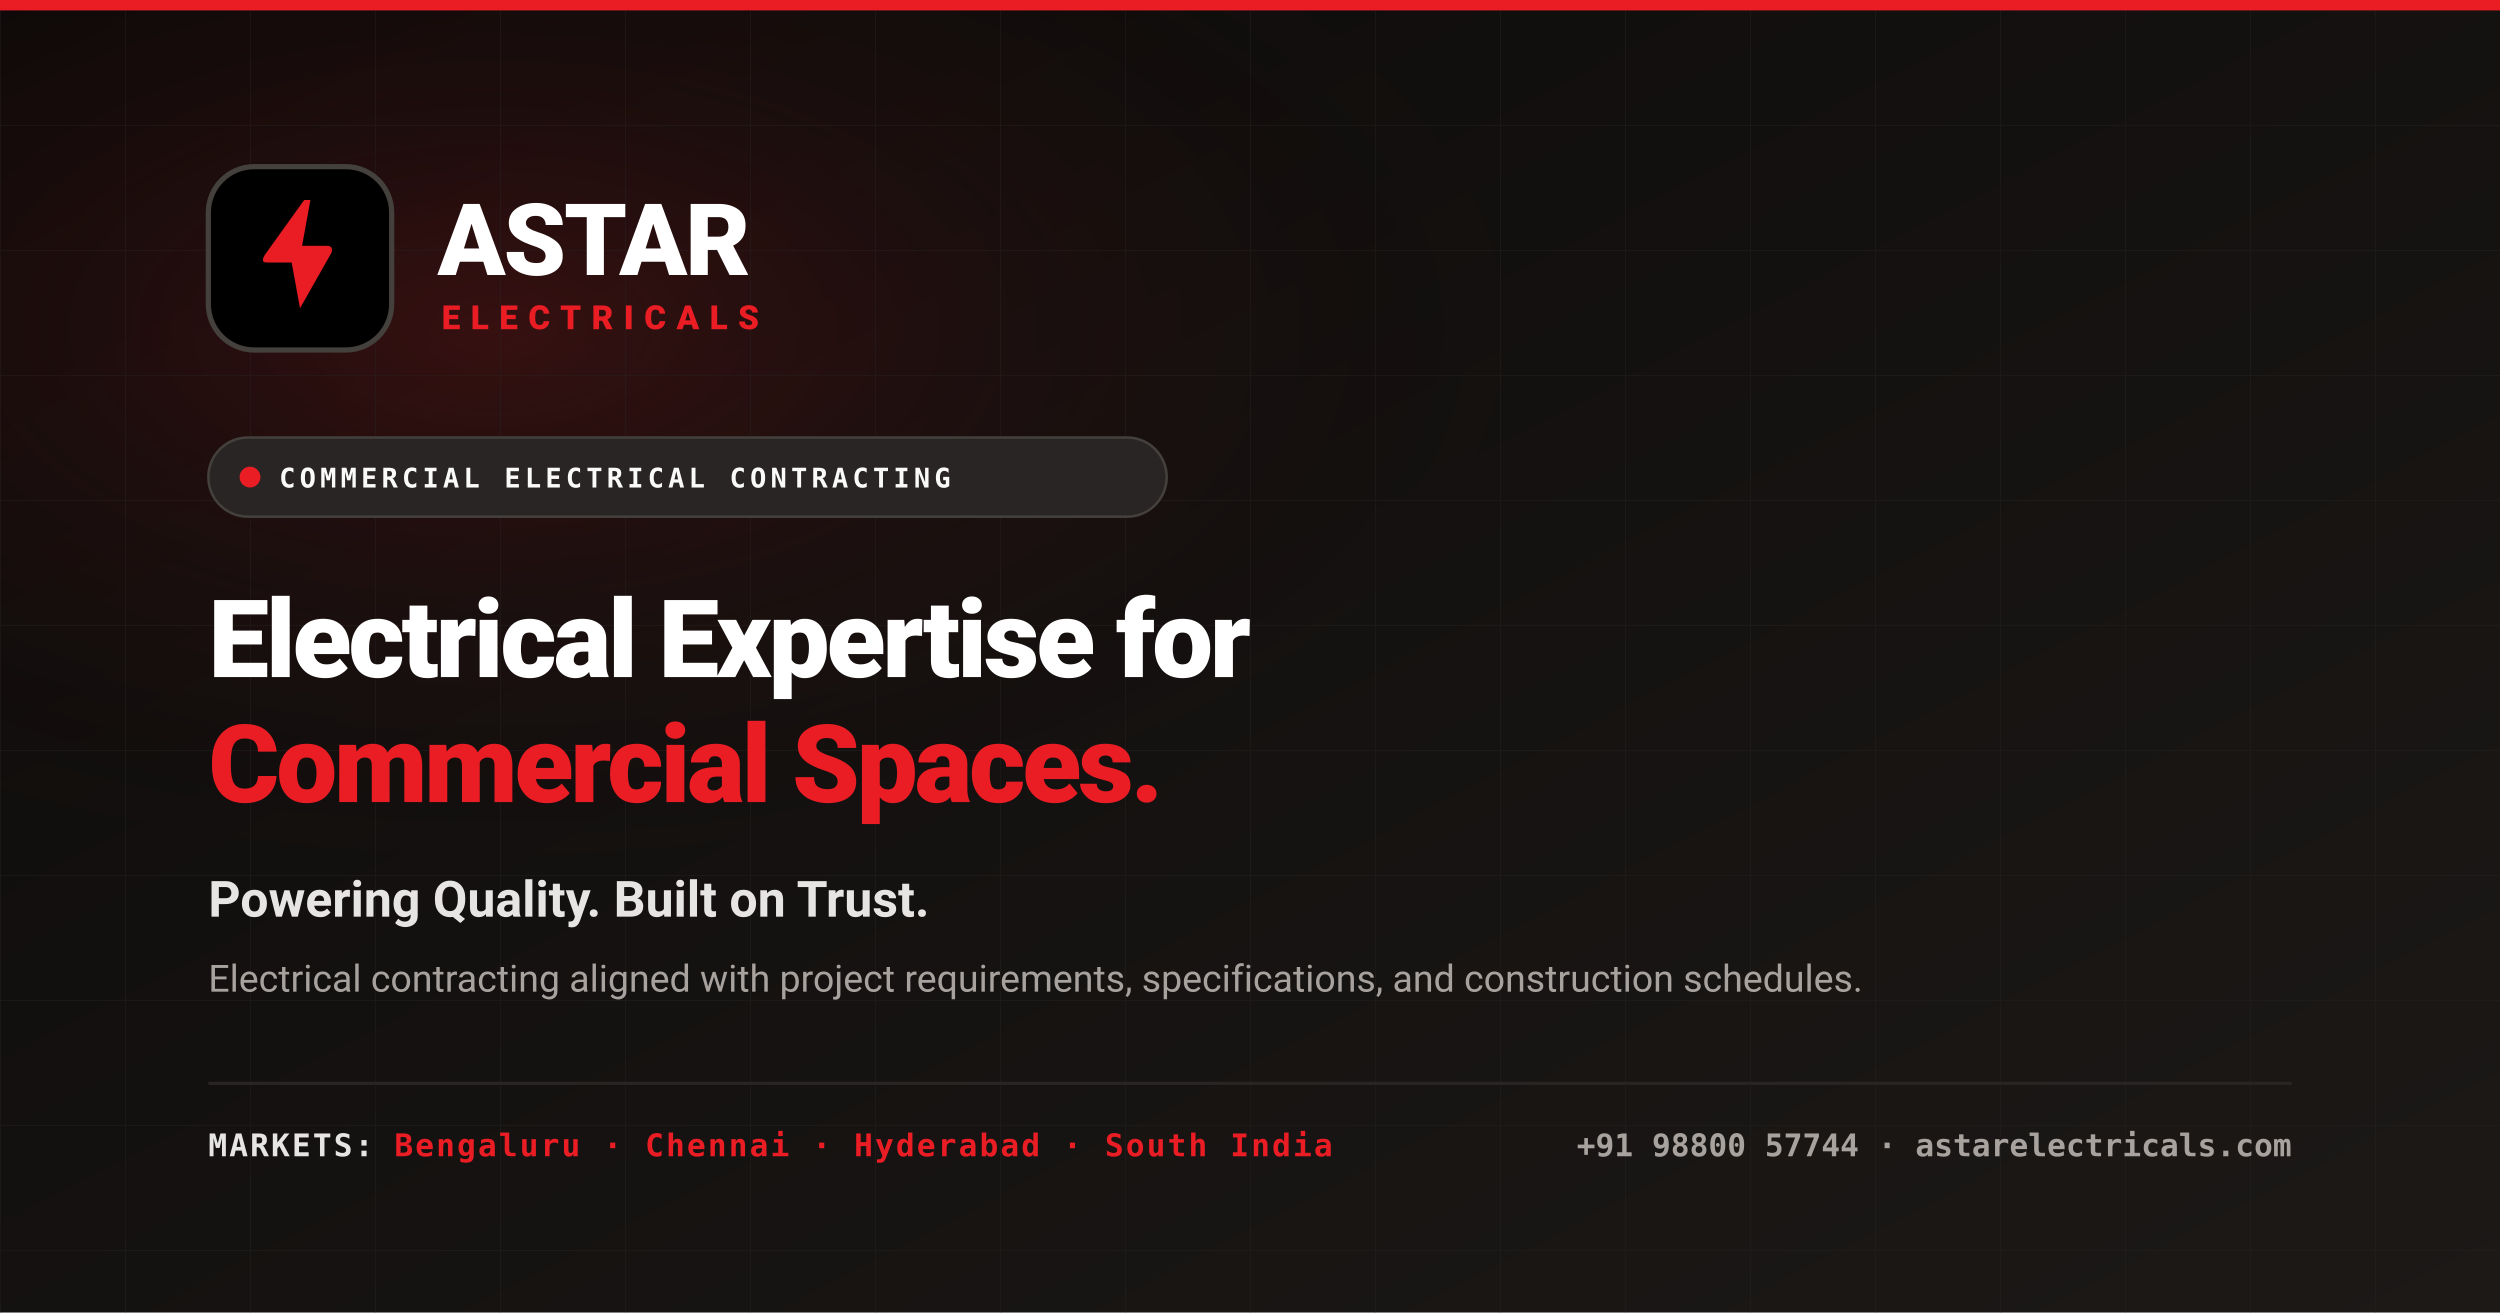
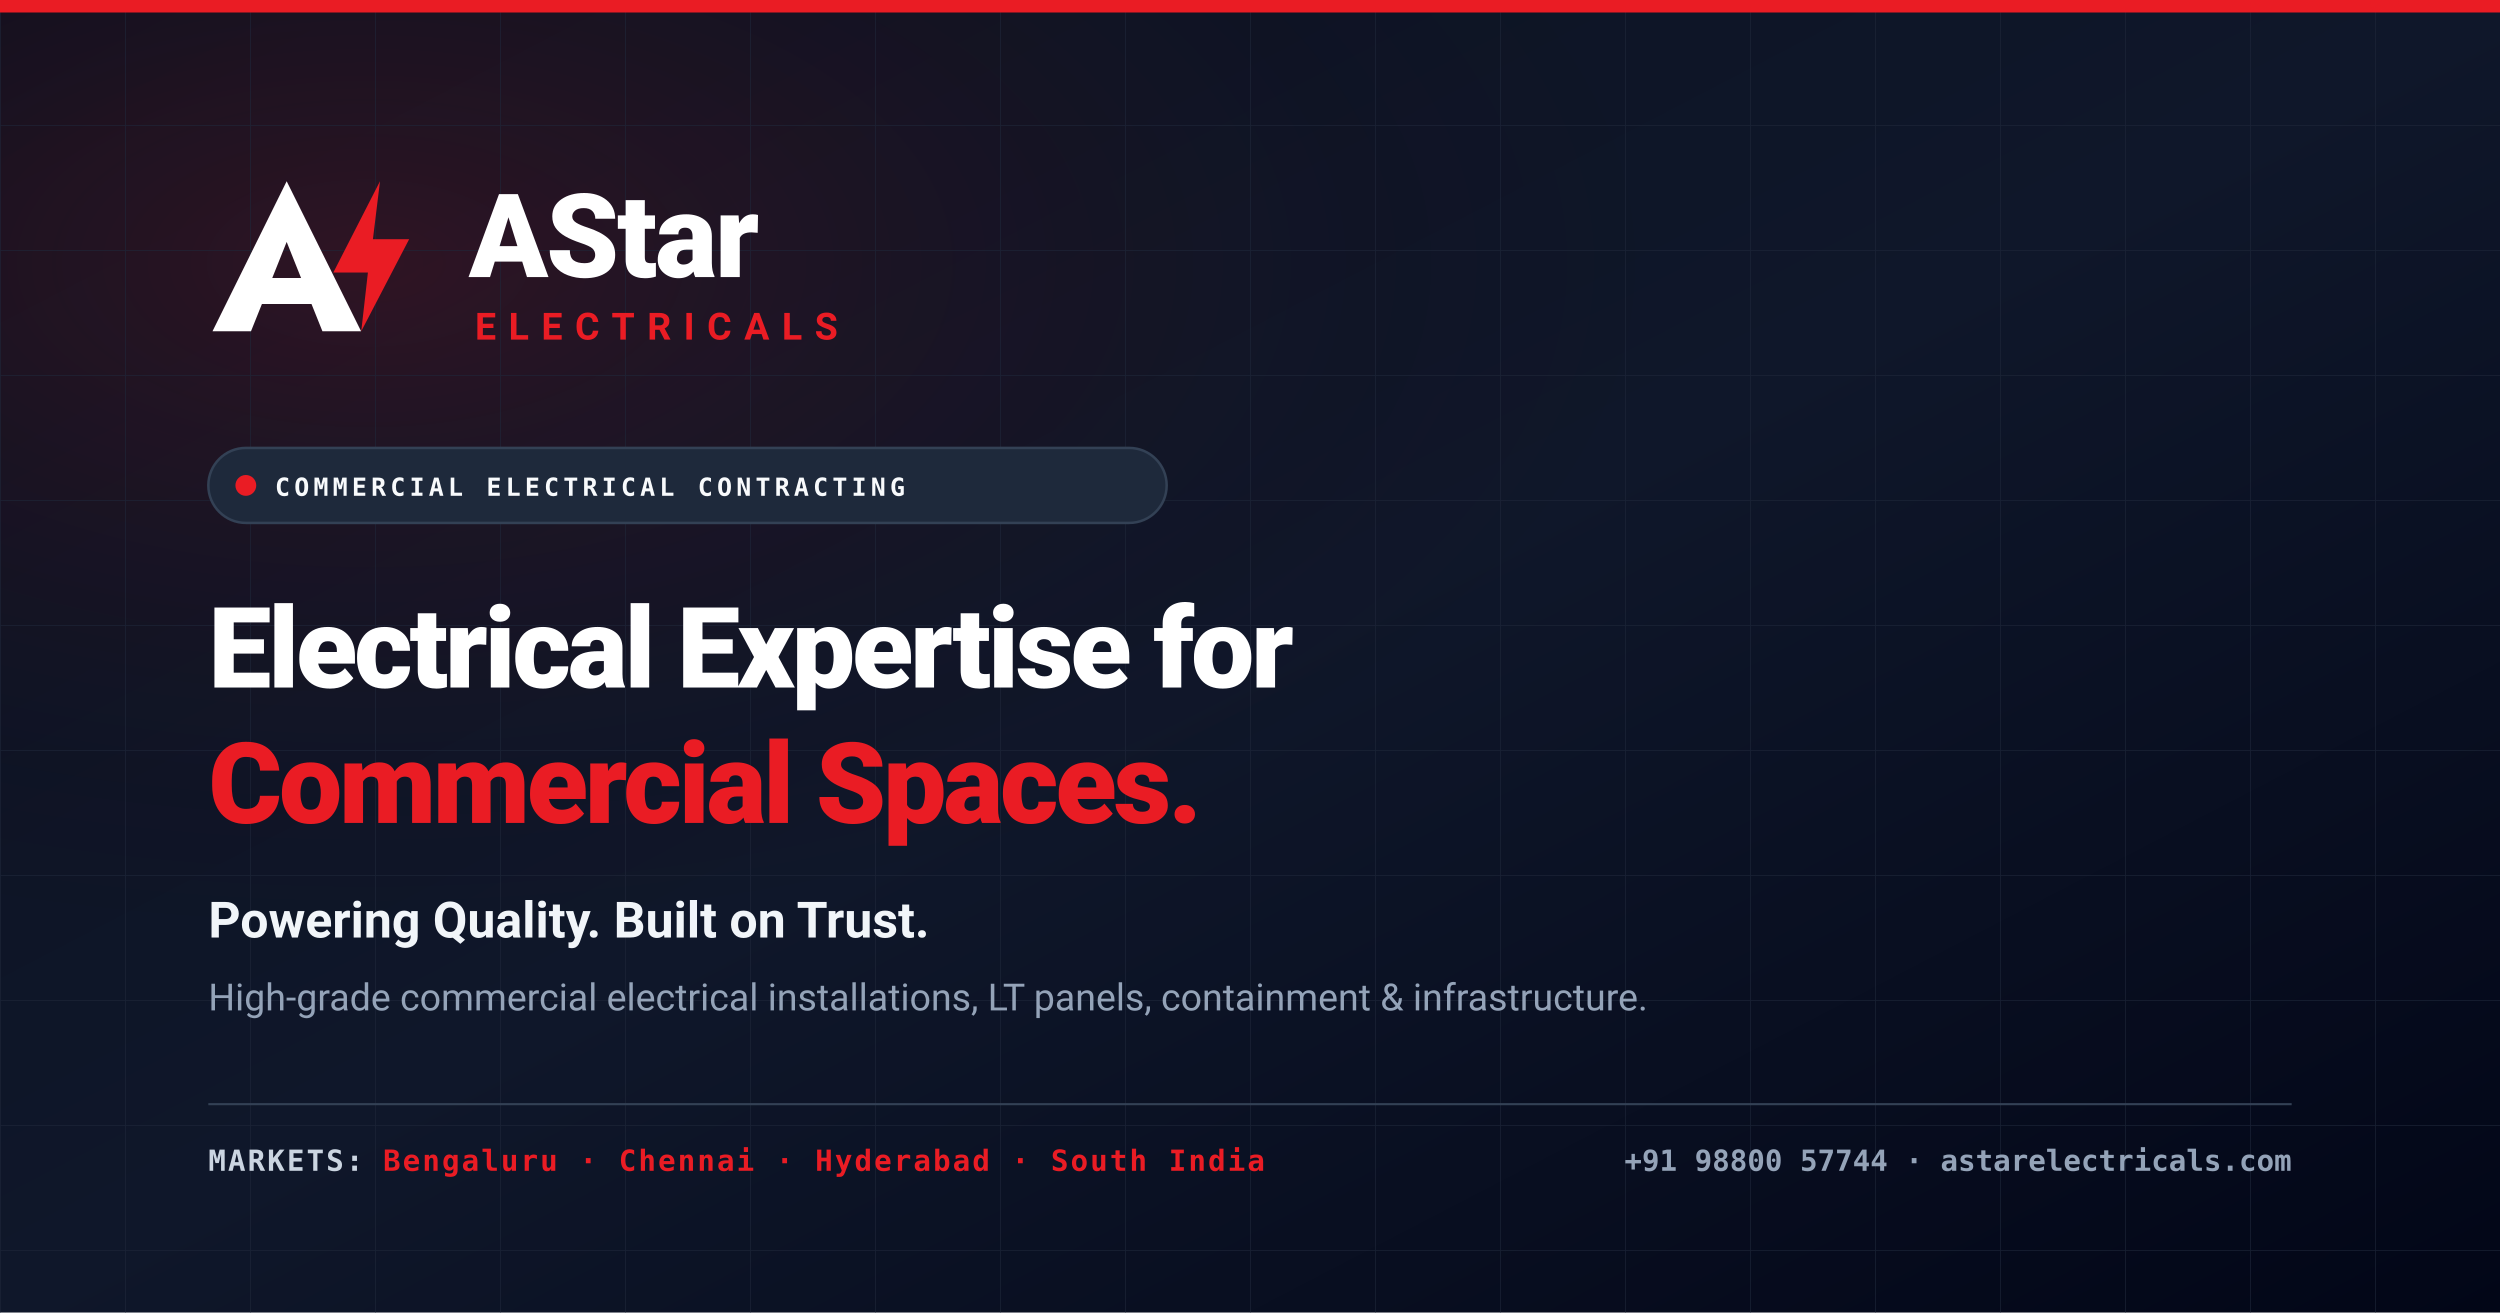
<svg xmlns="http://www.w3.org/2000/svg" viewBox="0 0 1200 630" width="1200" height="630">
  <defs>
    <linearGradient id="bgGrad" x1="0%" y1="0%" x2="100%" y2="100%">
-       <stop offset="0%" stop-color="#0c0a09" />
-       <stop offset="100%" stop-color="#1c1917" />
+       <stop offset="0%" stop-color="#0b1120" />
+       <stop offset="50%" stop-color="#0f172a" />
+       <stop offset="100%" stop-color="#020617" />
    </linearGradient>
-     <radialGradient id="redGlow" cx="20%" cy="25%" r="45%">
-       <stop offset="0%" stop-color="#ea1c24" stop-opacity="0.18" />
+     <radialGradient id="redGlow" cx="15%" cy="20%" r="55%">
+       <stop offset="0%" stop-color="#ea1c24" stop-opacity="0.16" />
      <stop offset="100%" stop-color="#000000" stop-opacity="0" />
    </radialGradient>
    <pattern id="grid" width="60" height="60" patternUnits="userSpaceOnUse">
-       <path d="M 60 0 L 0 0 0 60" fill="none" stroke="#292524" stroke-width="0.75" stroke-opacity="0.5" />
+       <path d="M 60 0 L 0 0 0 60" fill="none" stroke="#1e293b" stroke-width="0.8" stroke-opacity="0.7" />
    </pattern>
  </defs>
  <rect width="1200" height="630" fill="url(#bgGrad)" />
  <rect width="1200" height="630" fill="url(#redGlow)" />
  <rect width="1200" height="630" fill="url(#grid)" />
-   <rect x="0" y="0" width="1200" height="5" fill="#ea1c24" />
-   <g transform="translate(100, 80)">
+   <rect x="0" y="0" width="1200" height="6" fill="#ea1c24" />
+   <g transform="translate(100, 75)">
    <g>
-       <rect x="0" y="0" width="88" height="88" rx="22" fill="#000000" stroke="#44403c" stroke-width="2.5" />
-       <path d="M44 68 L40 46 L28 46 C25 46 26.5 43.5 27 42.5 L46 16 L49 16 L45 38 L57 38 C60 38 59.5 40.5 59 41.5 L44 68 Z" fill="#ea1c24" />
-       <text x="110" y="52" font-family="-apple-system, BlinkMacSystemFont, 'Segoe UI', Roboto, Helvetica, Arial, sans-serif" font-weight="900" font-size="48" fill="#ffffff" letter-spacing="-1">ASTAR</text>
-       <text x="112" y="78" font-family="-apple-system, BlinkMacSystemFont, 'Segoe UI', Roboto, Helvetica, Arial, sans-serif" font-weight="800" font-size="16" fill="#ea1c24" letter-spacing="5">ELECTRICALS</text>
+       <g transform="translate(0, 0) scale(4)">
+         <path d="M 9.4,3.0 L 18.33,21.0 L 13.69,21.0 L 12.38,17.73 L 6.43,17.73 L 5.12,21.0 L 0.5,21.0 Z M 9.4,10.28 L 7.67,14.61 L 11.13,14.61 Z" fill="#ffffff" fill-rule="evenodd" />
+         <path d="M 20.6,3.0 L 19.75,9.95 L 24.1,9.95 L 18.35,21.0 L 19.15,13.95 L 15.0,13.95 Z" fill="#ea1c24" />
+       </g>
+       <text x="125" y="58" font-family="'Jost', -apple-system, BlinkMacSystemFont, 'Segoe UI', Roboto, sans-serif" font-weight="800" font-size="56" fill="#ffffff" letter-spacing="-1">AStar</text>
+       <text x="128" y="88" font-family="'Jost', -apple-system, BlinkMacSystemFont, 'Segoe UI', Roboto, sans-serif" font-weight="700" font-size="18" fill="#ea1c24" letter-spacing="6">ELECTRICALS</text>
    </g>
-     <g transform="translate(0, 130)">
-       <rect x="0" y="0" width="460" height="38" rx="19" fill="#292524" stroke="#44403c" stroke-width="1.2" />
-       <circle cx="20" cy="19" r="5" fill="#ea1c24" />
-       <text x="34" y="24" font-family="ui-monospace, SFMono-Regular, Menlo, Monaco, Consolas, monospace" font-weight="700" font-size="13" fill="#fafaf9" letter-spacing="2">COMMERCIAL ELECTRICAL CONTRACTING</text>
+     <g transform="translate(0, 140)">
+       <rect x="0" y="0" width="460" height="36" rx="18" fill="#1e293b" stroke="#334155" stroke-width="1.2" />
+       <circle cx="18" cy="18" r="5" fill="#ea1c24" />
+       <text x="32" y="23" font-family="ui-monospace, SFMono-Regular, Menlo, Monaco, monospace" font-weight="700" font-size="12" fill="#f8fafc" letter-spacing="2">COMMERCIAL ELECTRICAL CONTRACTING</text>
    </g>
-     <text x="0" y="245" font-family="-apple-system, BlinkMacSystemFont, 'Segoe UI', Roboto, Helvetica, Arial, sans-serif" font-weight="800" font-size="52" fill="#ffffff" letter-spacing="-1.5">
+     <text x="0" y="255" font-family="'Jost', -apple-system, BlinkMacSystemFont, 'Segoe UI', Roboto, sans-serif" font-weight="800" font-size="54" fill="#ffffff" letter-spacing="-1.5">
      Electrical Expertise for
    </text>
-     <text x="0" y="305" font-family="-apple-system, BlinkMacSystemFont, 'Segoe UI', Roboto, Helvetica, Arial, sans-serif" font-weight="800" font-size="52" fill="#ea1c24" letter-spacing="-1.5">
+     <text x="0" y="320" font-family="'Jost', -apple-system, BlinkMacSystemFont, 'Segoe UI', Roboto, sans-serif" font-weight="800" font-size="54" fill="#ea1c24" letter-spacing="-1.5">
      Commercial Spaces.
    </text>
-     <text x="0" y="360" font-family="-apple-system, BlinkMacSystemFont, 'Segoe UI', Roboto, Helvetica, Arial, sans-serif" font-weight="600" font-size="24" fill="#e7e5e4">
+     <text x="0" y="375" font-family="-apple-system, BlinkMacSystemFont, 'Segoe UI', Roboto, sans-serif" font-weight="600" font-size="24" fill="#f1f5f9">
      Powering Quality. Built on Trust.
    </text>
-     <text x="0" y="396" font-family="-apple-system, BlinkMacSystemFont, 'Segoe UI', Roboto, Helvetica, Arial, sans-serif" font-weight="400" font-size="18" fill="#a8a29e">
-       Electrical contracting aligned with project requirements, specifications, and construction schedules.
+     <text x="0" y="410" font-family="-apple-system, BlinkMacSystemFont, 'Segoe UI', Roboto, sans-serif" font-weight="400" font-size="18" fill="#94a3b8">
+       High-grade commercial electrical installations, LT panels, containment &amp; infrastructure.
    </text>
-     <g transform="translate(0, 440)">
-       <line x1="0" y1="0" x2="1000" y2="0" stroke="#292524" stroke-width="1.5" />
-       <text x="0" y="35" font-family="ui-monospace, SFMono-Regular, Menlo, Monaco, Consolas, monospace" font-weight="700" font-size="15" fill="#e7e5e4" letter-spacing="1">
+     <g transform="translate(0, 455)">
+       <line x1="0" y1="0" x2="1000" y2="0" stroke="#334155" stroke-width="1" />
+       <text x="0" y="32" font-family="ui-monospace, SFMono-Regular, Menlo, Monaco, monospace" font-weight="700" font-size="14" fill="#cbd5e1" letter-spacing="1">
        MARKETS: <tspan fill="#ea1c24">Bengaluru · Chennai · Hyderabad · South India</tspan>
      </text>
-       <text x="1000" y="35" text-anchor="end" font-family="ui-monospace, SFMono-Regular, Menlo, Monaco, Consolas, monospace" font-weight="700" font-size="15" fill="#a8a29e">
+       <text x="1000" y="32" text-anchor="end" font-family="ui-monospace, SFMono-Regular, Menlo, Monaco, monospace" font-weight="700" font-size="14" fill="#94a3b8">
        +91 98800 57744 · astarelectricals.com
      </text>
    </g>
  </g>
</svg>
